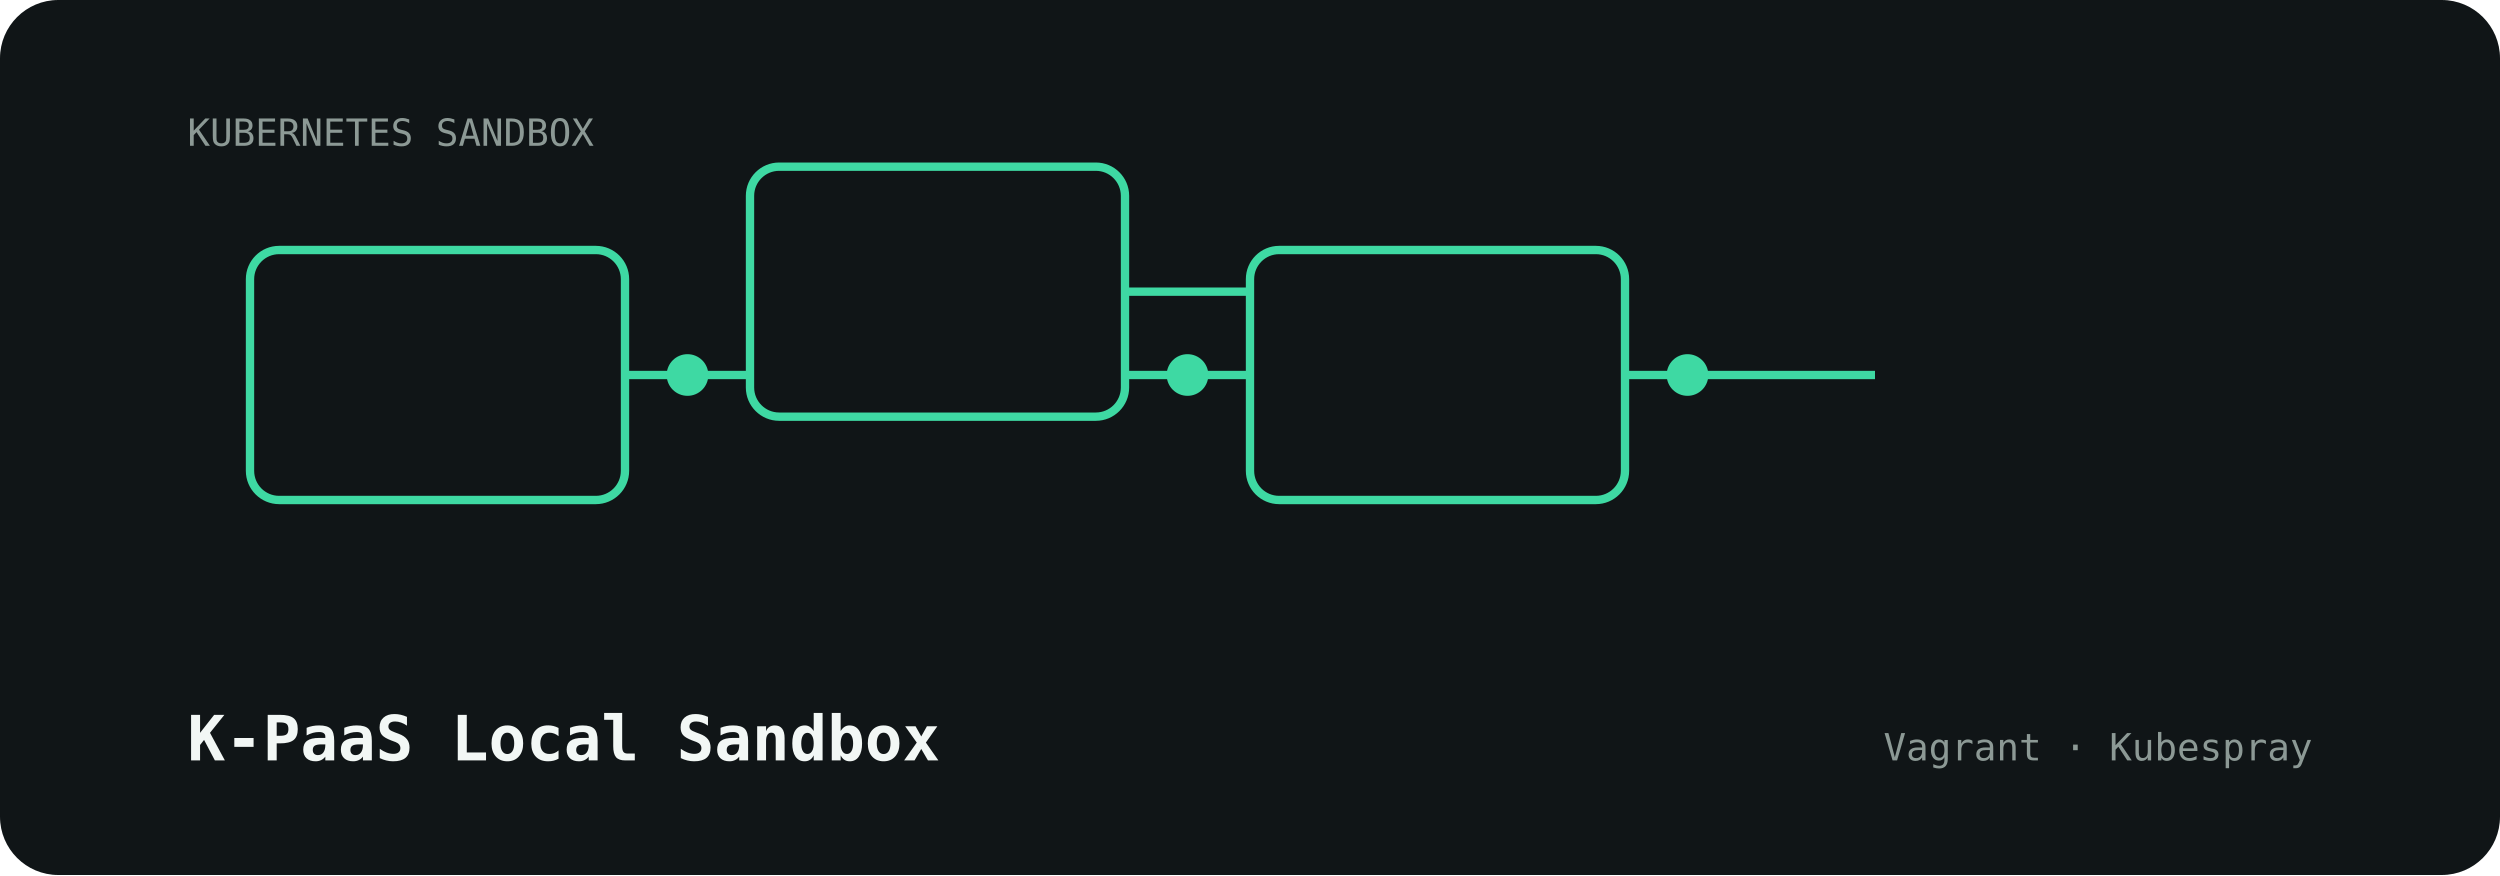
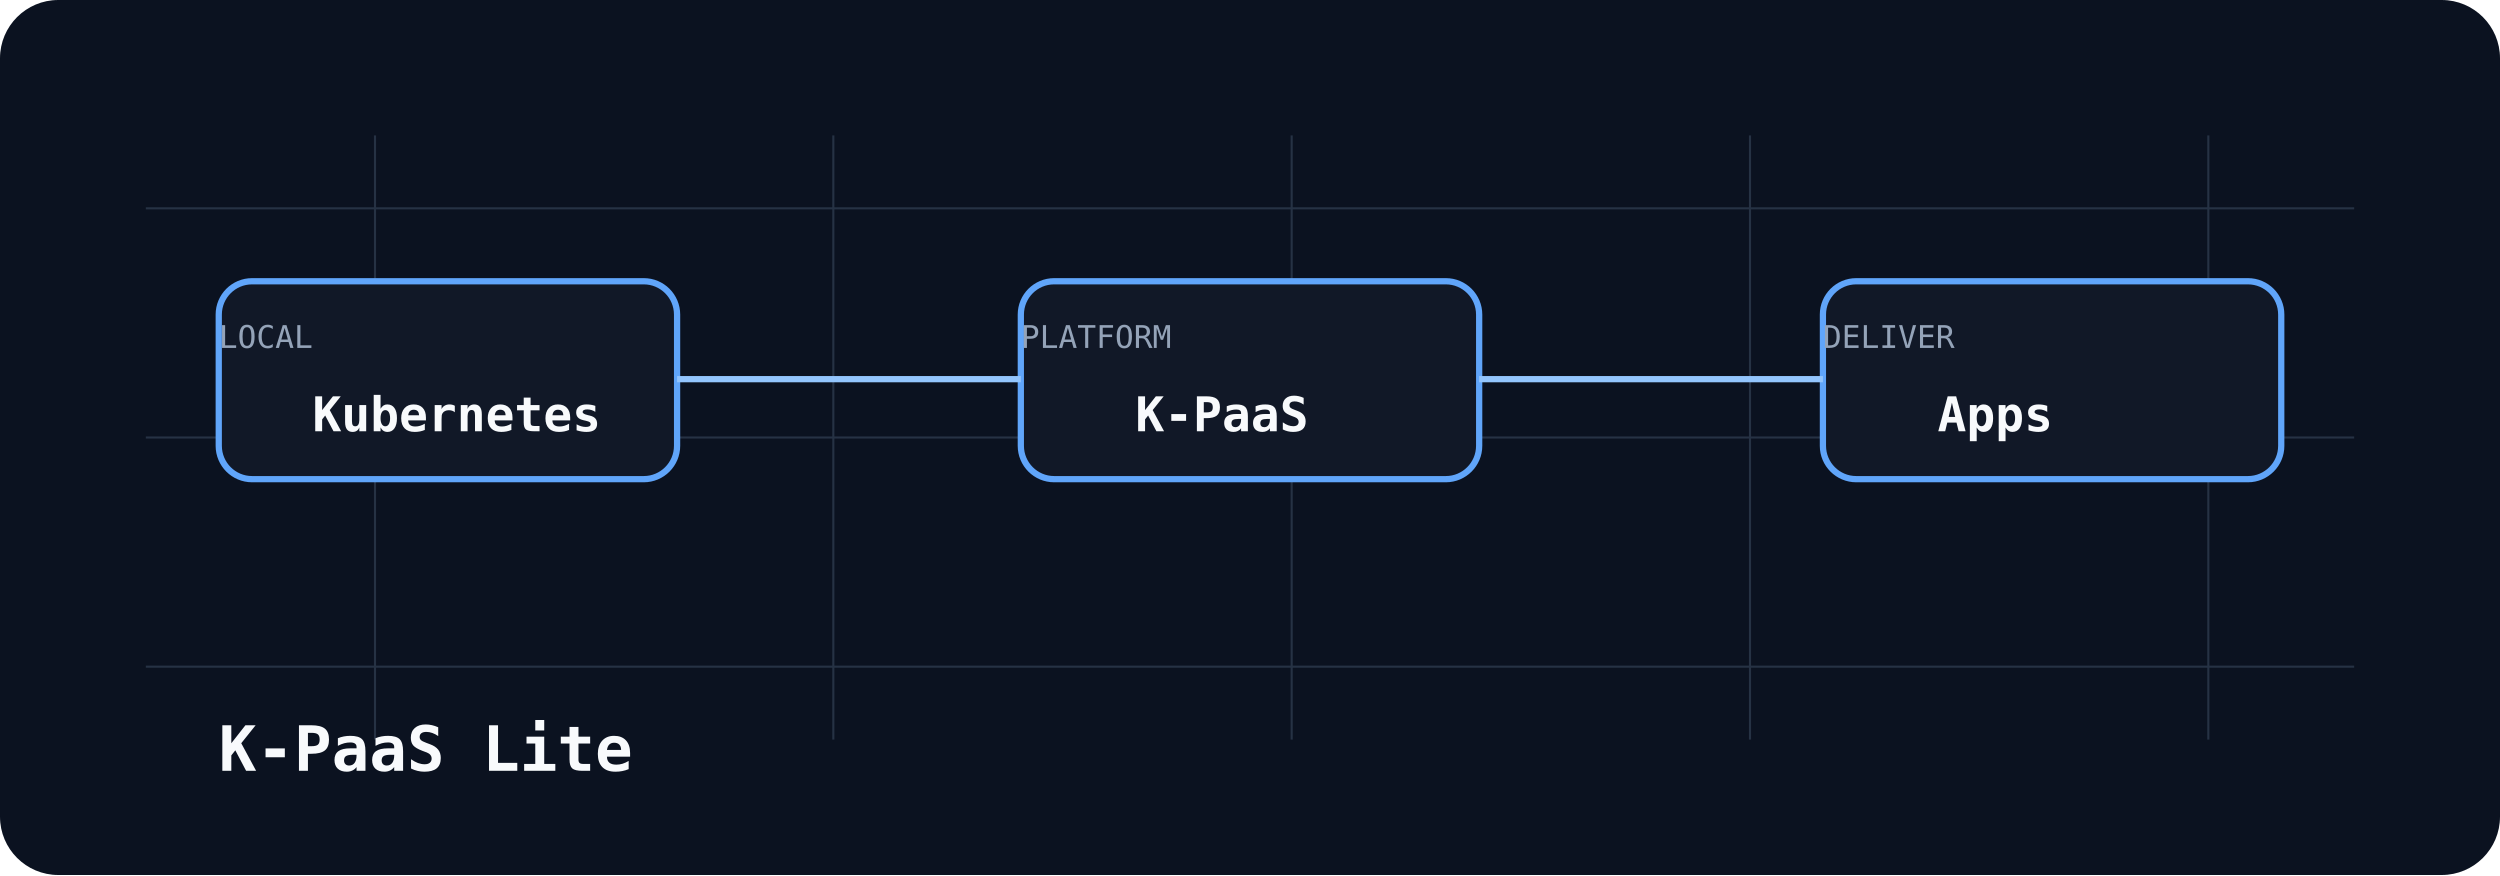
<svg xmlns="http://www.w3.org/2000/svg" viewBox="0 0 1200 420">
-   <rect width="1200" height="420" rx="28" fill="#101517" />
-   <g fill="none" stroke="#3ed9a3" stroke-width="4">
-     <rect x="120" y="120" width="180" height="120" rx="14" />
-     <rect x="360" y="80" width="180" height="120" rx="14" />
-     <rect x="600" y="120" width="180" height="120" rx="14" />
-     <path d="M300 180h60M540 140h60M540 180h60M780 180h120" />
+   <rect width="1200" height="420" rx="28" fill="#0b1220" />
+   <g stroke="#263244" stroke-width="1">
+     <path d="M70 100h1060M70 210h1060M70 320h1060" />
+     <path d="M180 65v290M400 65v290M620 65v290M840 65v290M1060 65v290" />
  </g>
-   <g fill="#3ed9a3">
-     <circle cx="330" cy="180" r="10" />
-     <circle cx="570" cy="180" r="10" />
-     <circle cx="810" cy="180" r="10" />
+   <g fill="#111827" stroke="#60a5fa" stroke-width="3">
+     <rect x="105" y="135" width="220" height="95" rx="16" />
+     <rect x="490" y="135" width="220" height="95" rx="16" />
+     <rect x="875" y="135" width="220" height="95" rx="16" />
  </g>
-   <g fill="#f2f7f5" font-family="ui-monospace,monospace">
-     <text x="90" y="70" font-size="18" fill="#8c9995">KUBERNETES SANDBOX</text>
-     <text x="90" y="365" font-size="30" font-weight="700">K-PaaS Local Sandbox</text>
-     <text x="1110" y="365" font-size="18" text-anchor="end" fill="#8c9995">Vagrant · Kubespray</text>
+   <g fill="none" stroke="#93c5fd" stroke-width="3">
+     <path d="M325 182h165M710 182h165" />
+   </g>
+   <g fill="#f8fafc" font-family="ui-monospace,SFMono-Regular,Menlo,monospace">
+     <text x="105" y="167" font-size="15" fill="#94a3b8">LOCAL</text>
+     <text x="150" y="207" font-size="23" font-weight="700">Kubernetes</text>
+     <text x="490" y="167" font-size="15" fill="#94a3b8">PLATFORM</text>
+     <text x="545" y="207" font-size="23" font-weight="700">K-PaaS</text>
+     <text x="875" y="167" font-size="15" fill="#94a3b8">DELIVER</text>
+     <text x="930" y="207" font-size="23" font-weight="700">Apps</text>
+     <text x="105" y="370" font-size="30" font-weight="700">K-PaaS Lite</text>
  </g>
</svg>
